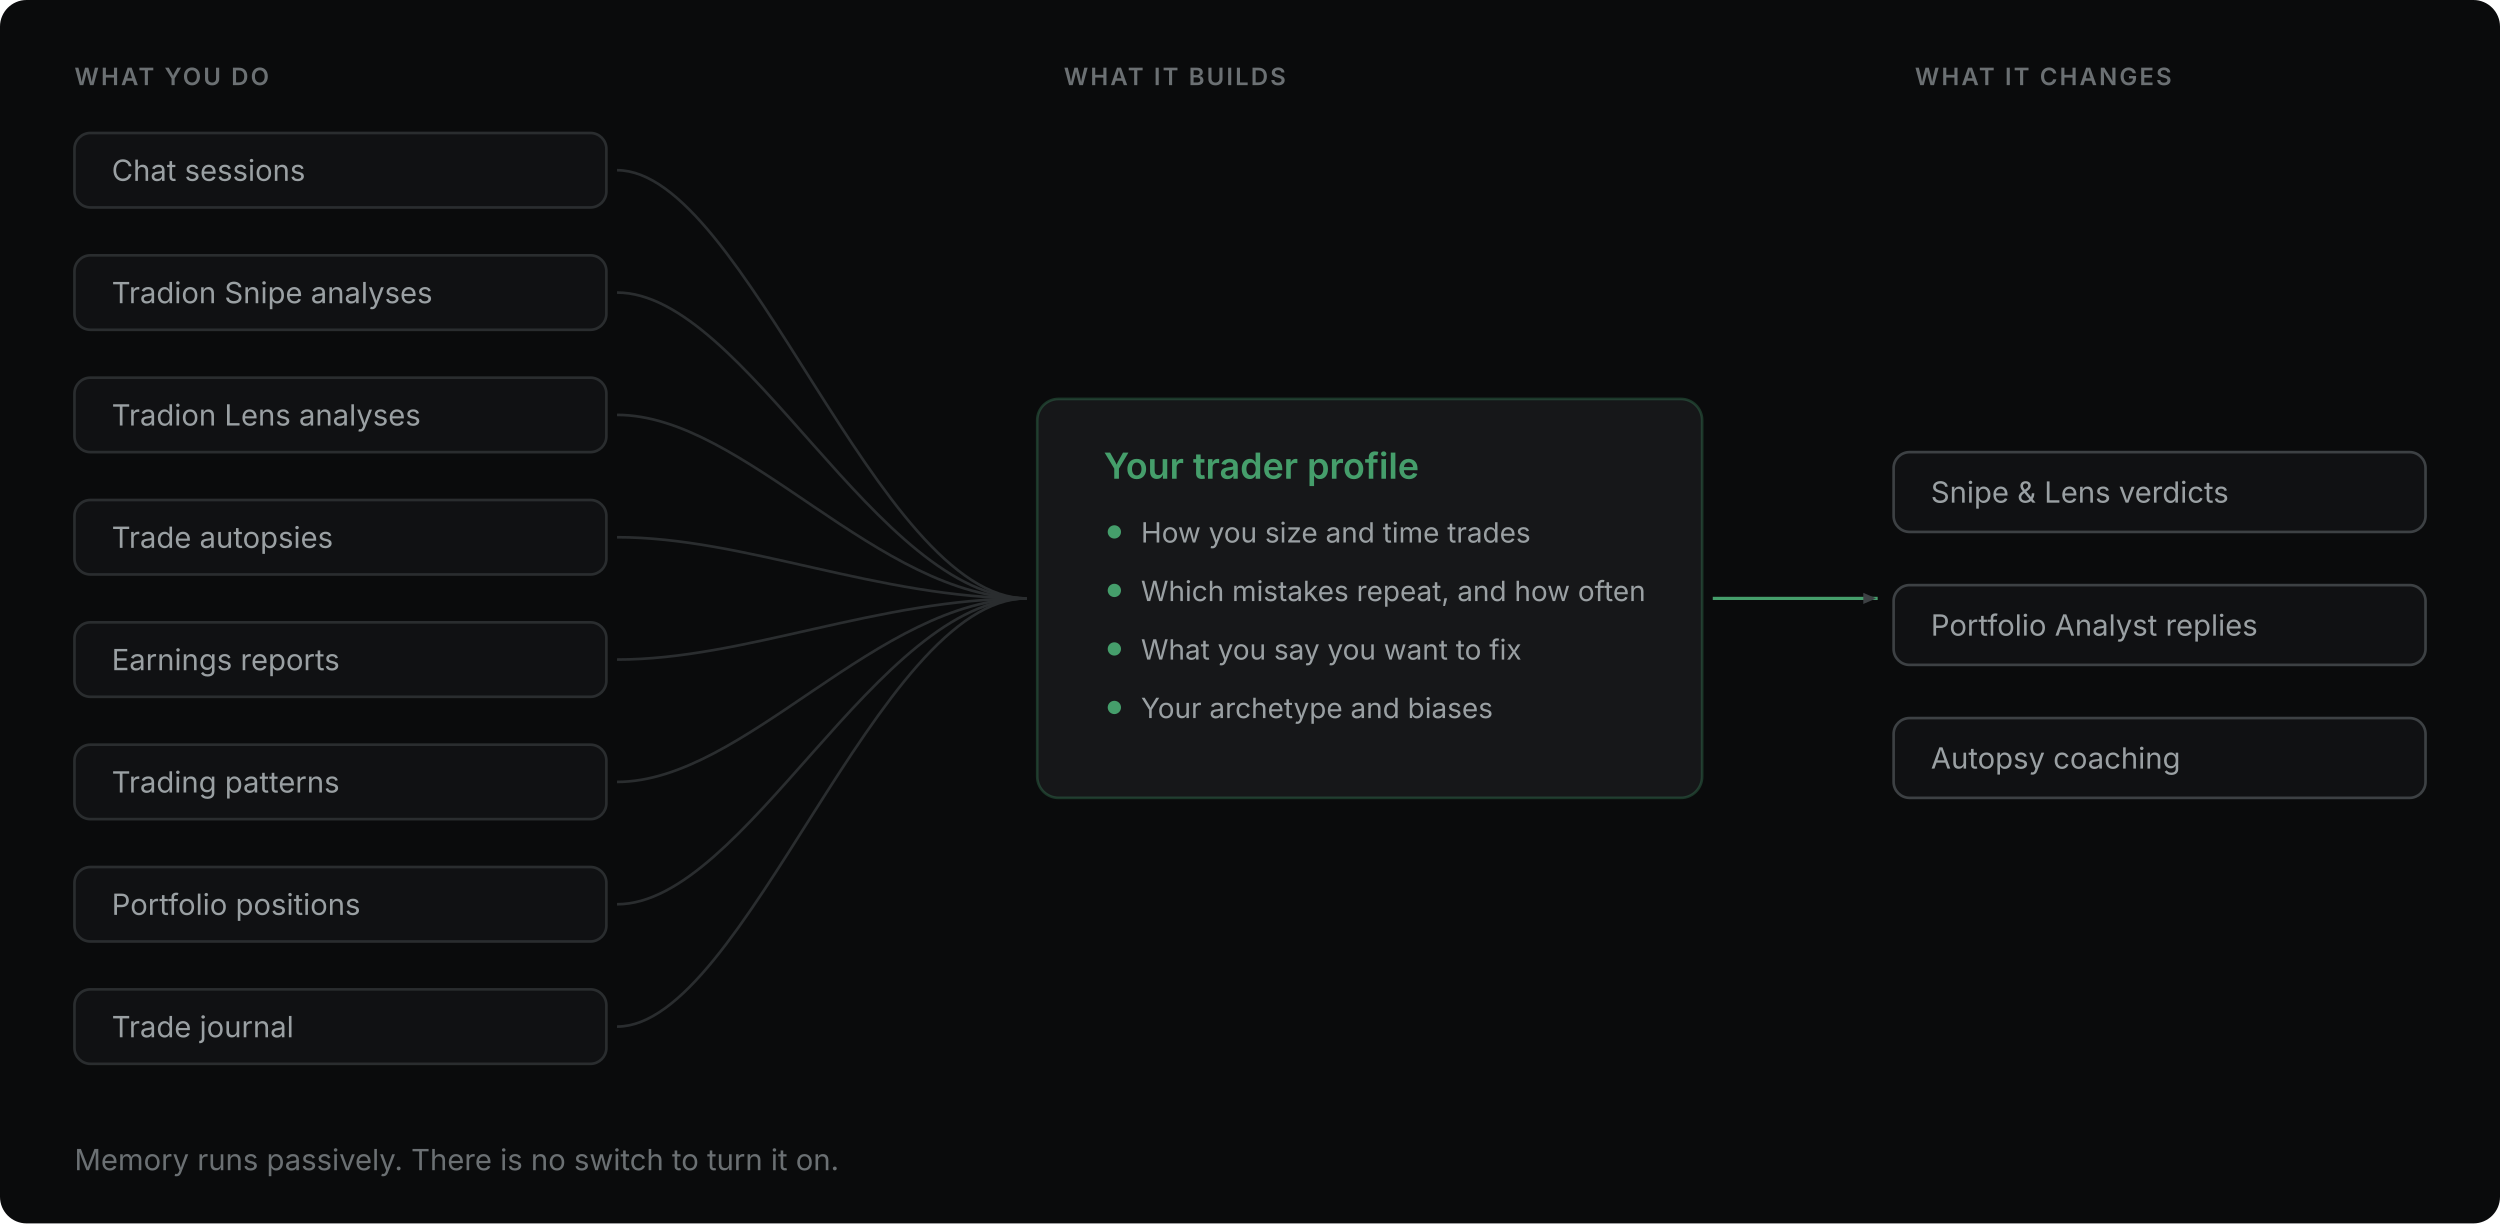
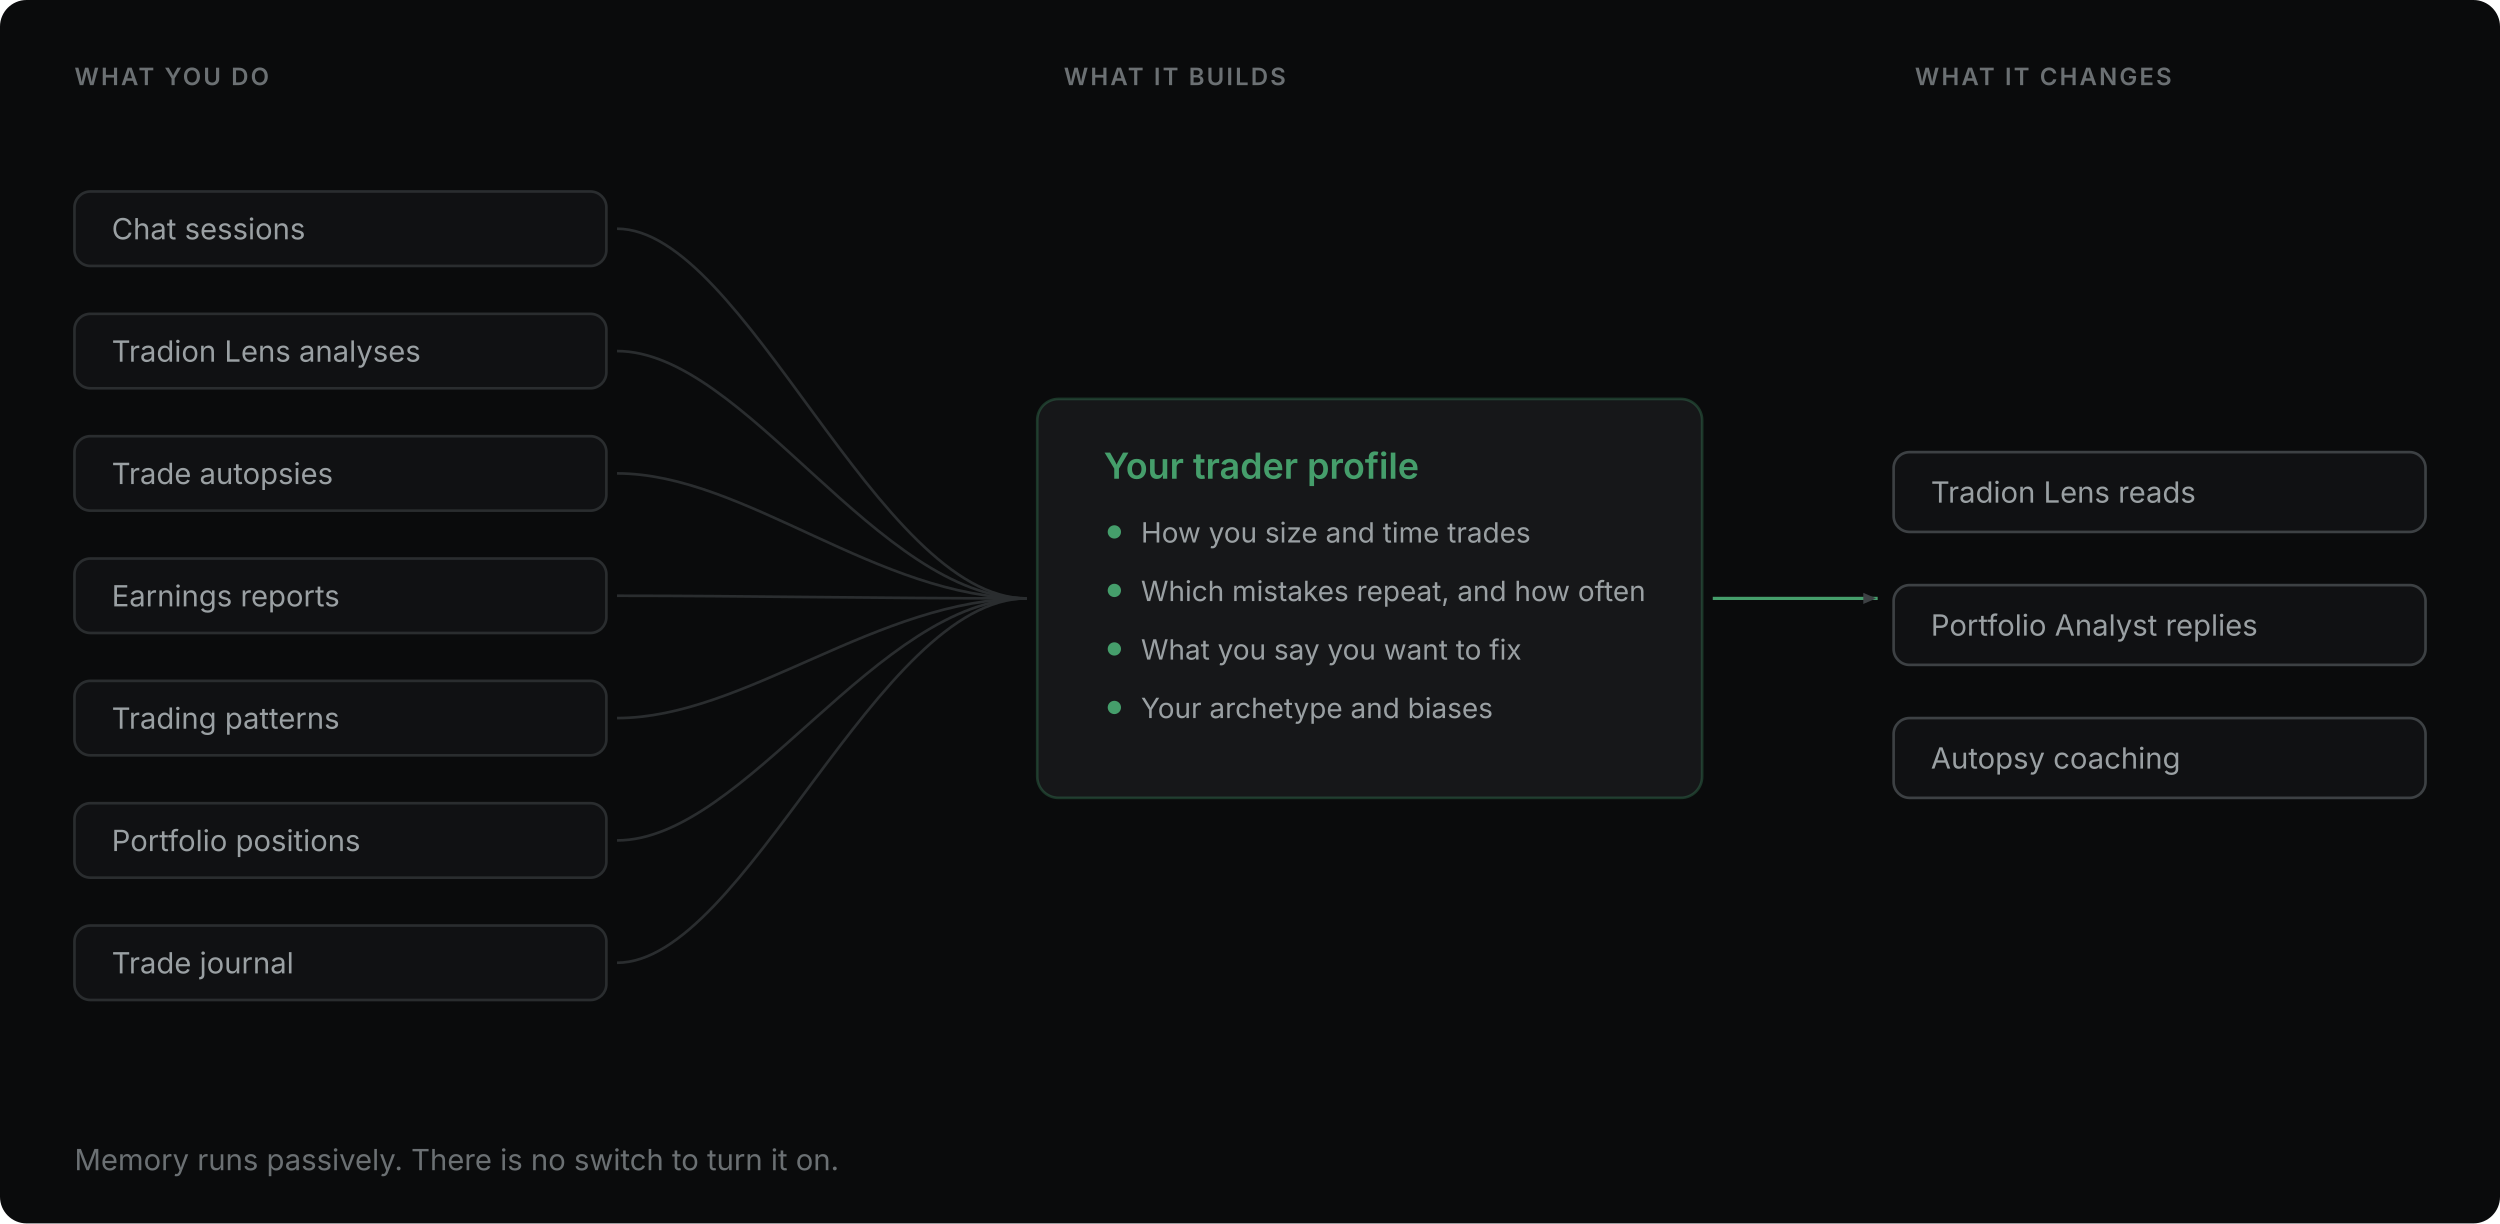
<svg xmlns="http://www.w3.org/2000/svg" width="940" height="460" viewBox="0 0 940 460" role="img" aria-labelledby="memorysources-t memorysources-d" font-family="'Inter', system-ui, -apple-system, sans-serif">
  <defs>
    <marker id="memorysources-arrow" viewBox="0 0 10 10" refX="9" refY="5" markerWidth="5" markerHeight="5" orient="auto-start-reverse">
      <path d="M0,1.5 L8,5 L0,8.5 z" fill="#3d4144" />
    </marker>
  </defs>
  <rect width="940" height="460" rx="10" fill="#0a0b0c" />
  <text x="28" y="32" fill="#6b7073" font-size="9" font-family="'Inter', system-ui, -apple-system, sans-serif" font-weight="600" text-anchor="start" letter-spacing="0.8">WHAT YOU DO</text>
  <text x="400" y="32" fill="#6b7073" font-size="9" font-family="'Inter', system-ui, -apple-system, sans-serif" font-weight="600" text-anchor="start" letter-spacing="0.8">WHAT IT BUILDS</text>
  <text x="720" y="32" fill="#6b7073" font-size="9" font-family="'Inter', system-ui, -apple-system, sans-serif" font-weight="600" text-anchor="start" letter-spacing="0.8">WHAT IT CHANGES</text>
-   <rect x="28" y="50" width="200" height="28" rx="6" fill="#101113" stroke="#2a2d2f" stroke-width="1" />
-   <text x="42" y="68" fill="#9aa0a3" font-size="11" font-family="'Inter', system-ui, -apple-system, sans-serif" font-weight="400" text-anchor="start">Chat sessions</text>
-   <path d="M232,64 C280,64 330,225 386,225" fill="none" stroke="#2a2d2f" stroke-width="1" />
-   <rect x="28" y="96" width="200" height="28" rx="6" fill="#101113" stroke="#2a2d2f" stroke-width="1" />
-   <text x="42" y="114" fill="#9aa0a3" font-size="11" font-family="'Inter', system-ui, -apple-system, sans-serif" font-weight="400" text-anchor="start">Tradion Snipe analyses</text>
-   <path d="M232,110 C280,110 330,225 386,225" fill="none" stroke="#2a2d2f" stroke-width="1" />
-   <rect x="28" y="142" width="200" height="28" rx="6" fill="#101113" stroke="#2a2d2f" stroke-width="1" />
-   <text x="42" y="160" fill="#9aa0a3" font-size="11" font-family="'Inter', system-ui, -apple-system, sans-serif" font-weight="400" text-anchor="start">Tradion Lens analyses</text>
-   <path d="M232,156 C280,156 330,225 386,225" fill="none" stroke="#2a2d2f" stroke-width="1" />
-   <rect x="28" y="188" width="200" height="28" rx="6" fill="#101113" stroke="#2a2d2f" stroke-width="1" />
-   <text x="42" y="206" fill="#9aa0a3" font-size="11" font-family="'Inter', system-ui, -apple-system, sans-serif" font-weight="400" text-anchor="start">Trade autopsies</text>
-   <path d="M232,202 C280,202 330,225 386,225" fill="none" stroke="#2a2d2f" stroke-width="1" />
-   <rect x="28" y="234" width="200" height="28" rx="6" fill="#101113" stroke="#2a2d2f" stroke-width="1" />
-   <text x="42" y="252" fill="#9aa0a3" font-size="11" font-family="'Inter', system-ui, -apple-system, sans-serif" font-weight="400" text-anchor="start">Earnings reports</text>
-   <path d="M232,248 C280,248 330,225 386,225" fill="none" stroke="#2a2d2f" stroke-width="1" />
-   <rect x="28" y="280" width="200" height="28" rx="6" fill="#101113" stroke="#2a2d2f" stroke-width="1" />
-   <text x="42" y="298" fill="#9aa0a3" font-size="11" font-family="'Inter', system-ui, -apple-system, sans-serif" font-weight="400" text-anchor="start">Trading patterns</text>
-   <path d="M232,294 C280,294 330,225 386,225" fill="none" stroke="#2a2d2f" stroke-width="1" />
-   <rect x="28" y="326" width="200" height="28" rx="6" fill="#101113" stroke="#2a2d2f" stroke-width="1" />
-   <text x="42" y="344" fill="#9aa0a3" font-size="11" font-family="'Inter', system-ui, -apple-system, sans-serif" font-weight="400" text-anchor="start">Portfolio positions</text>
-   <path d="M232,340 C280,340 330,225 386,225" fill="none" stroke="#2a2d2f" stroke-width="1" />
-   <rect x="28" y="372" width="200" height="28" rx="6" fill="#101113" stroke="#2a2d2f" stroke-width="1" />
-   <text x="42" y="390" fill="#9aa0a3" font-size="11" font-family="'Inter', system-ui, -apple-system, sans-serif" font-weight="400" text-anchor="start">Trade journal</text>
-   <path d="M232,386 C280,386 330,225 386,225" fill="none" stroke="#2a2d2f" stroke-width="1" />
+   <rect x="28" y="72" width="200" height="28" rx="6" fill="#101113" stroke="#2a2d2f" stroke-width="1" />
+   <text x="42" y="90" fill="#9aa0a3" font-size="11" font-family="'Inter', system-ui, -apple-system, sans-serif" font-weight="400" text-anchor="start">Chat sessions</text>
+   <path d="M232,86 C280,86 330,225 386,225" fill="none" stroke="#2a2d2f" stroke-width="1" />
+   <rect x="28" y="118" width="200" height="28" rx="6" fill="#101113" stroke="#2a2d2f" stroke-width="1" />
+   <text x="42" y="136" fill="#9aa0a3" font-size="11" font-family="'Inter', system-ui, -apple-system, sans-serif" font-weight="400" text-anchor="start">Tradion Lens analyses</text>
+   <path d="M232,132 C280,132 330,225 386,225" fill="none" stroke="#2a2d2f" stroke-width="1" />
+   <rect x="28" y="164" width="200" height="28" rx="6" fill="#101113" stroke="#2a2d2f" stroke-width="1" />
+   <text x="42" y="182" fill="#9aa0a3" font-size="11" font-family="'Inter', system-ui, -apple-system, sans-serif" font-weight="400" text-anchor="start">Trade autopsies</text>
+   <path d="M232,178 C280,178 330,225 386,225" fill="none" stroke="#2a2d2f" stroke-width="1" />
+   <rect x="28" y="210" width="200" height="28" rx="6" fill="#101113" stroke="#2a2d2f" stroke-width="1" />
+   <text x="42" y="228" fill="#9aa0a3" font-size="11" font-family="'Inter', system-ui, -apple-system, sans-serif" font-weight="400" text-anchor="start">Earnings reports</text>
+   <path d="M232,224 C280,224 330,225 386,225" fill="none" stroke="#2a2d2f" stroke-width="1" />
+   <rect x="28" y="256" width="200" height="28" rx="6" fill="#101113" stroke="#2a2d2f" stroke-width="1" />
+   <text x="42" y="274" fill="#9aa0a3" font-size="11" font-family="'Inter', system-ui, -apple-system, sans-serif" font-weight="400" text-anchor="start">Trading patterns</text>
+   <path d="M232,270 C280,270 330,225 386,225" fill="none" stroke="#2a2d2f" stroke-width="1" />
+   <rect x="28" y="302" width="200" height="28" rx="6" fill="#101113" stroke="#2a2d2f" stroke-width="1" />
+   <text x="42" y="320" fill="#9aa0a3" font-size="11" font-family="'Inter', system-ui, -apple-system, sans-serif" font-weight="400" text-anchor="start">Portfolio positions</text>
+   <path d="M232,316 C280,316 330,225 386,225" fill="none" stroke="#2a2d2f" stroke-width="1" />
+   <rect x="28" y="348" width="200" height="28" rx="6" fill="#101113" stroke="#2a2d2f" stroke-width="1" />
+   <text x="42" y="366" fill="#9aa0a3" font-size="11" font-family="'Inter', system-ui, -apple-system, sans-serif" font-weight="400" text-anchor="start">Trade journal</text>
+   <path d="M232,362 C280,362 330,225 386,225" fill="none" stroke="#2a2d2f" stroke-width="1" />
  <rect x="390" y="150" width="250" height="150" rx="8" fill="#161719" stroke="rgba(69,158,107,0.30)" stroke-width="1" />
  <text x="415" y="180" fill="#459e6b" font-size="13.5" font-family="'Space Grotesk', 'Inter', system-ui, sans-serif" font-weight="600" text-anchor="start">Your trader profile</text>
  <circle cx="419" cy="200" r="2.5" fill="#459e6b" />
  <text x="429" y="204" fill="#9aa0a3" font-size="10.5" font-family="'Inter', system-ui, -apple-system, sans-serif" font-weight="400" text-anchor="start">How you size and time trades</text>
  <circle cx="419" cy="222" r="2.5" fill="#459e6b" />
  <text x="429" y="226" fill="#9aa0a3" font-size="10.5" font-family="'Inter', system-ui, -apple-system, sans-serif" font-weight="400" text-anchor="start">Which mistakes repeat, and how often</text>
  <circle cx="419" cy="244" r="2.5" fill="#459e6b" />
  <text x="429" y="248" fill="#9aa0a3" font-size="10.5" font-family="'Inter', system-ui, -apple-system, sans-serif" font-weight="400" text-anchor="start">What you say you want to fix</text>
  <circle cx="419" cy="266" r="2.5" fill="#459e6b" />
  <text x="429" y="270" fill="#9aa0a3" font-size="10.5" font-family="'Inter', system-ui, -apple-system, sans-serif" font-weight="400" text-anchor="start">Your archetype and biases</text>
  <line x1="644" y1="225" x2="706" y2="225" stroke="#459e6b" stroke-width="1.2" marker-end="url(#memorysources-arrow)" />
  <rect x="712" y="170" width="200" height="30" rx="6" fill="#101113" stroke="#3d4144" stroke-width="1" />
-   <text x="726" y="189" fill="#9aa0a3" font-size="11" font-family="'Inter', system-ui, -apple-system, sans-serif" font-weight="400" text-anchor="start">Snipe &amp; Lens verdicts</text>
+   <text x="726" y="189" fill="#9aa0a3" font-size="11" font-family="'Inter', system-ui, -apple-system, sans-serif" font-weight="400" text-anchor="start">Tradion Lens reads</text>
  <rect x="712" y="220" width="200" height="30" rx="6" fill="#101113" stroke="#3d4144" stroke-width="1" />
  <text x="726" y="239" fill="#9aa0a3" font-size="11" font-family="'Inter', system-ui, -apple-system, sans-serif" font-weight="400" text-anchor="start">Portfolio Analyst replies</text>
  <rect x="712" y="270" width="200" height="30" rx="6" fill="#101113" stroke="#3d4144" stroke-width="1" />
  <text x="726" y="289" fill="#9aa0a3" font-size="11" font-family="'Inter', system-ui, -apple-system, sans-serif" font-weight="400" text-anchor="start">Autopsy coaching</text>
  <rect x="28" y="424" width="884" height="24" rx="6" fill="none" stroke="none" stroke-width="0" />
  <text x="28" y="440" fill="#6b7073" font-size="11" font-family="'Inter', system-ui, -apple-system, sans-serif" font-weight="400" text-anchor="start">Memory runs passively. There is no switch to turn it on.</text>
</svg>
